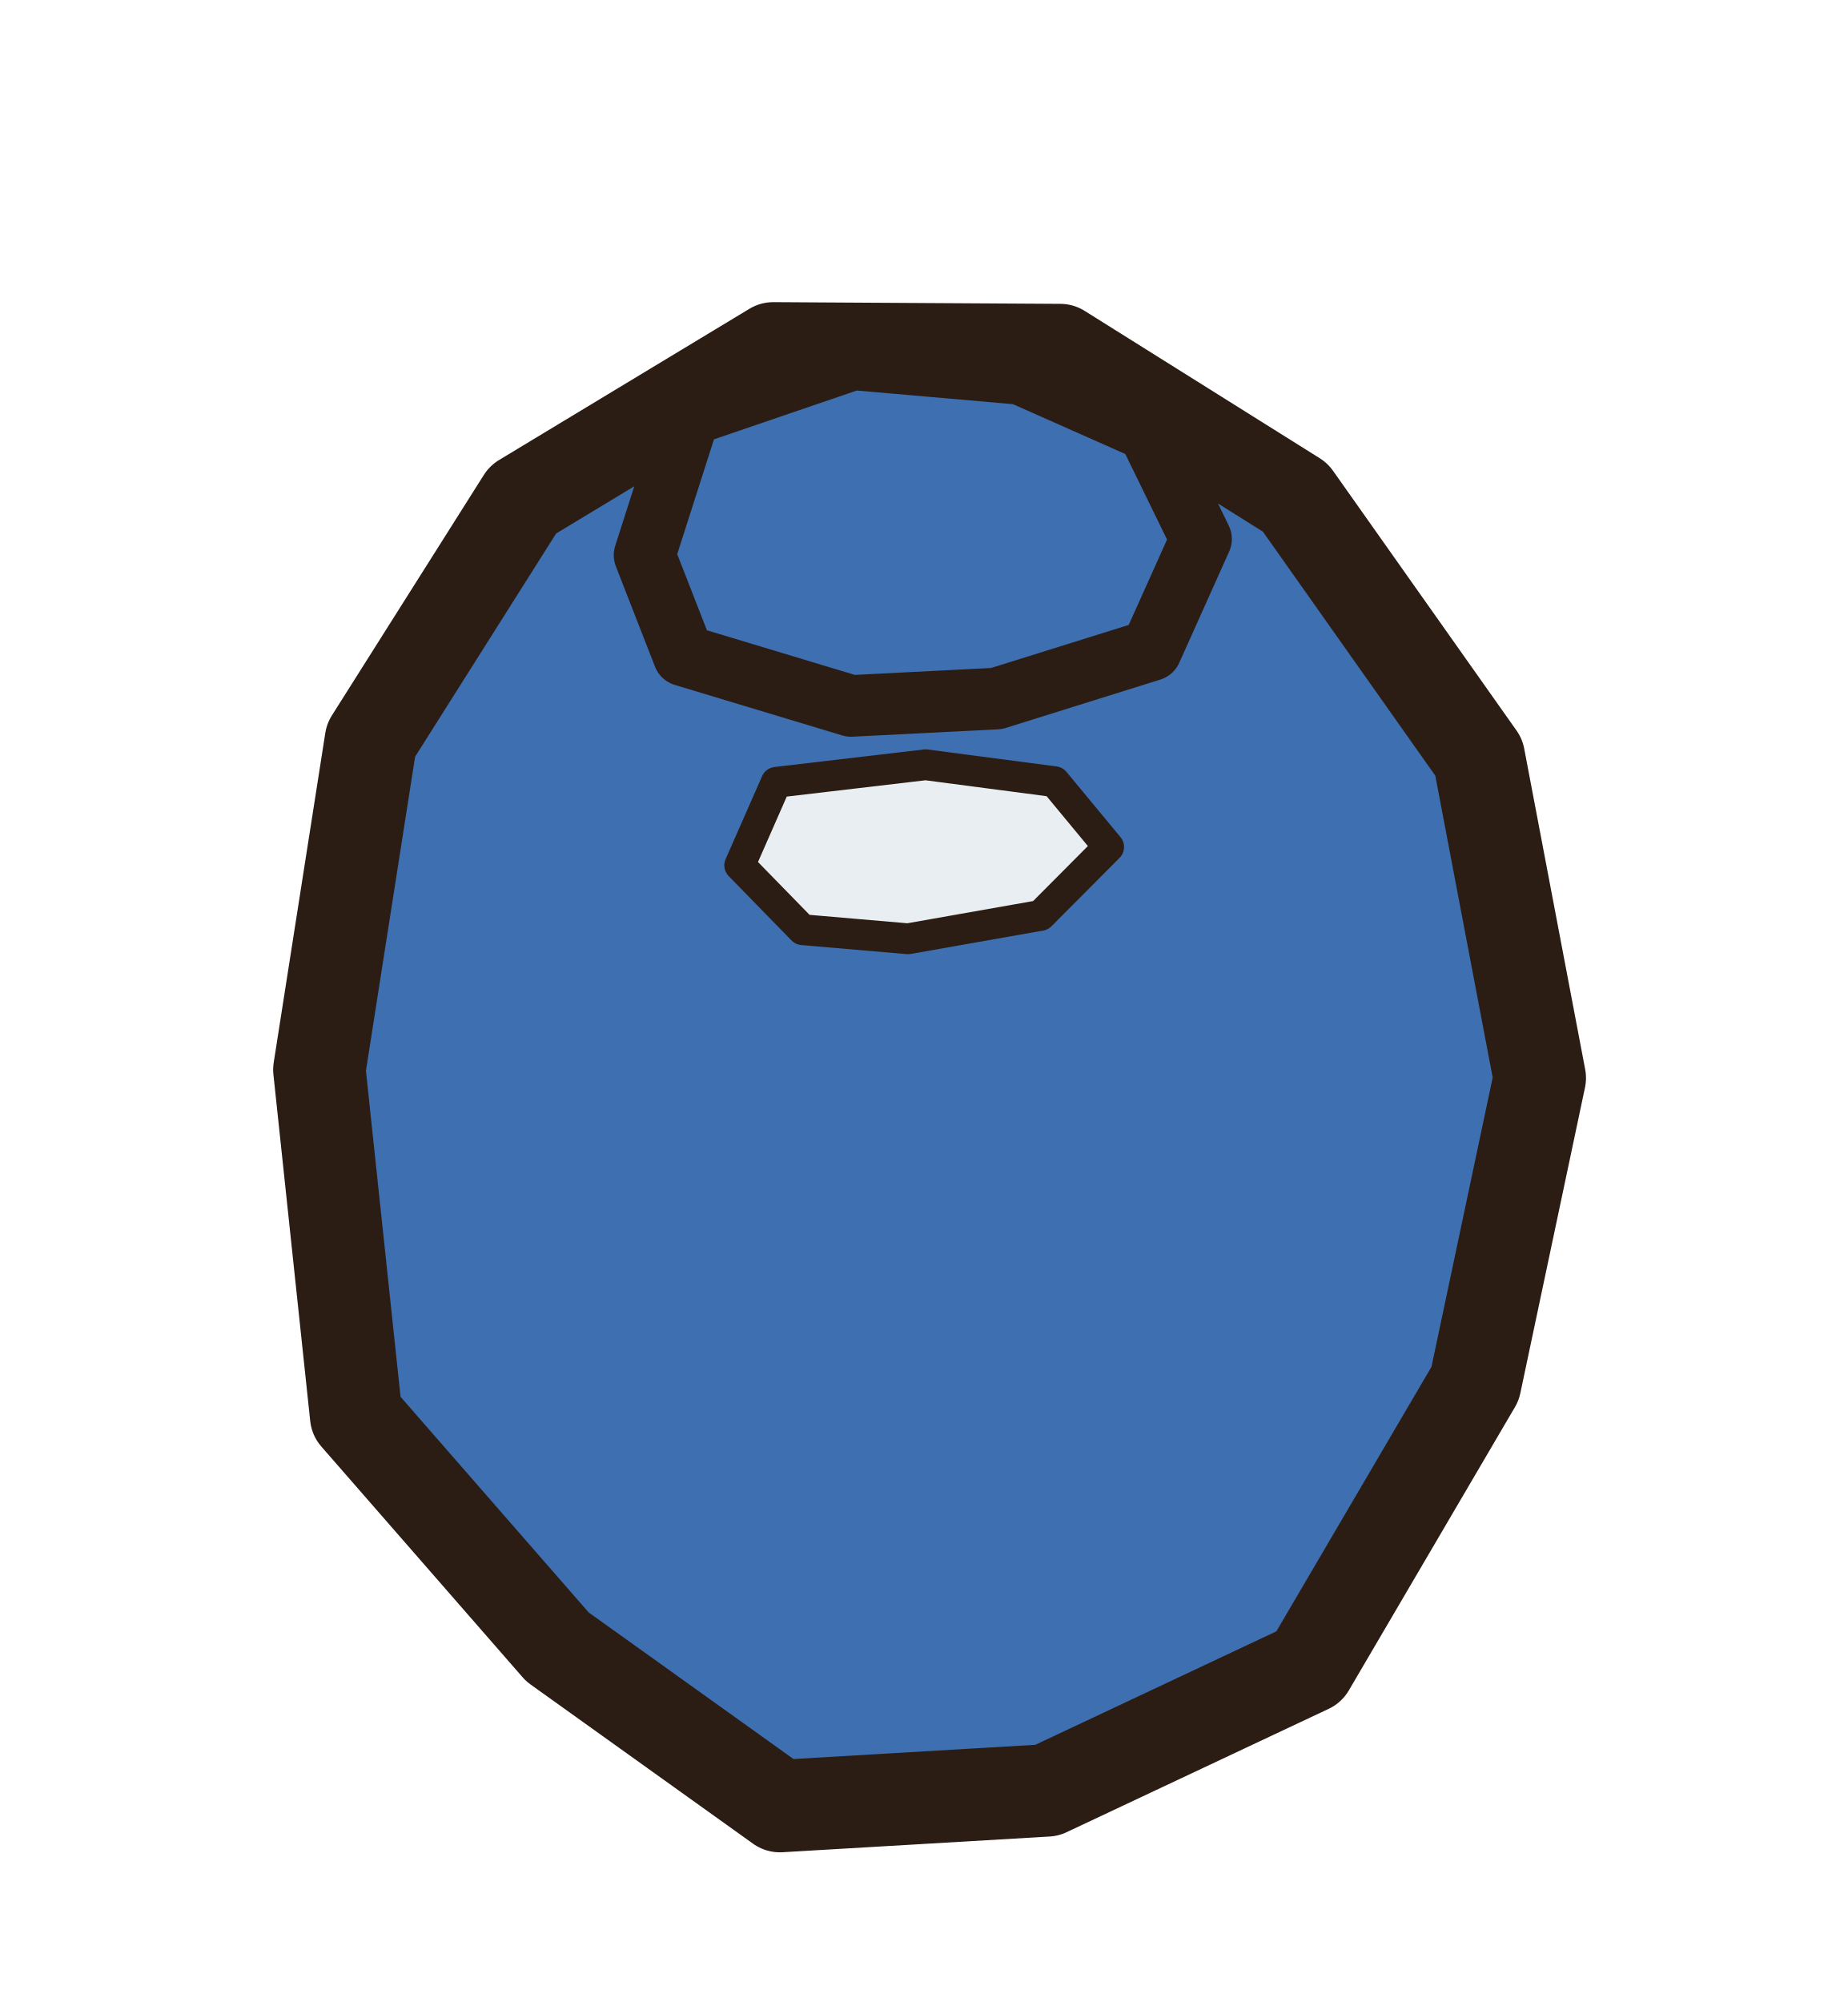
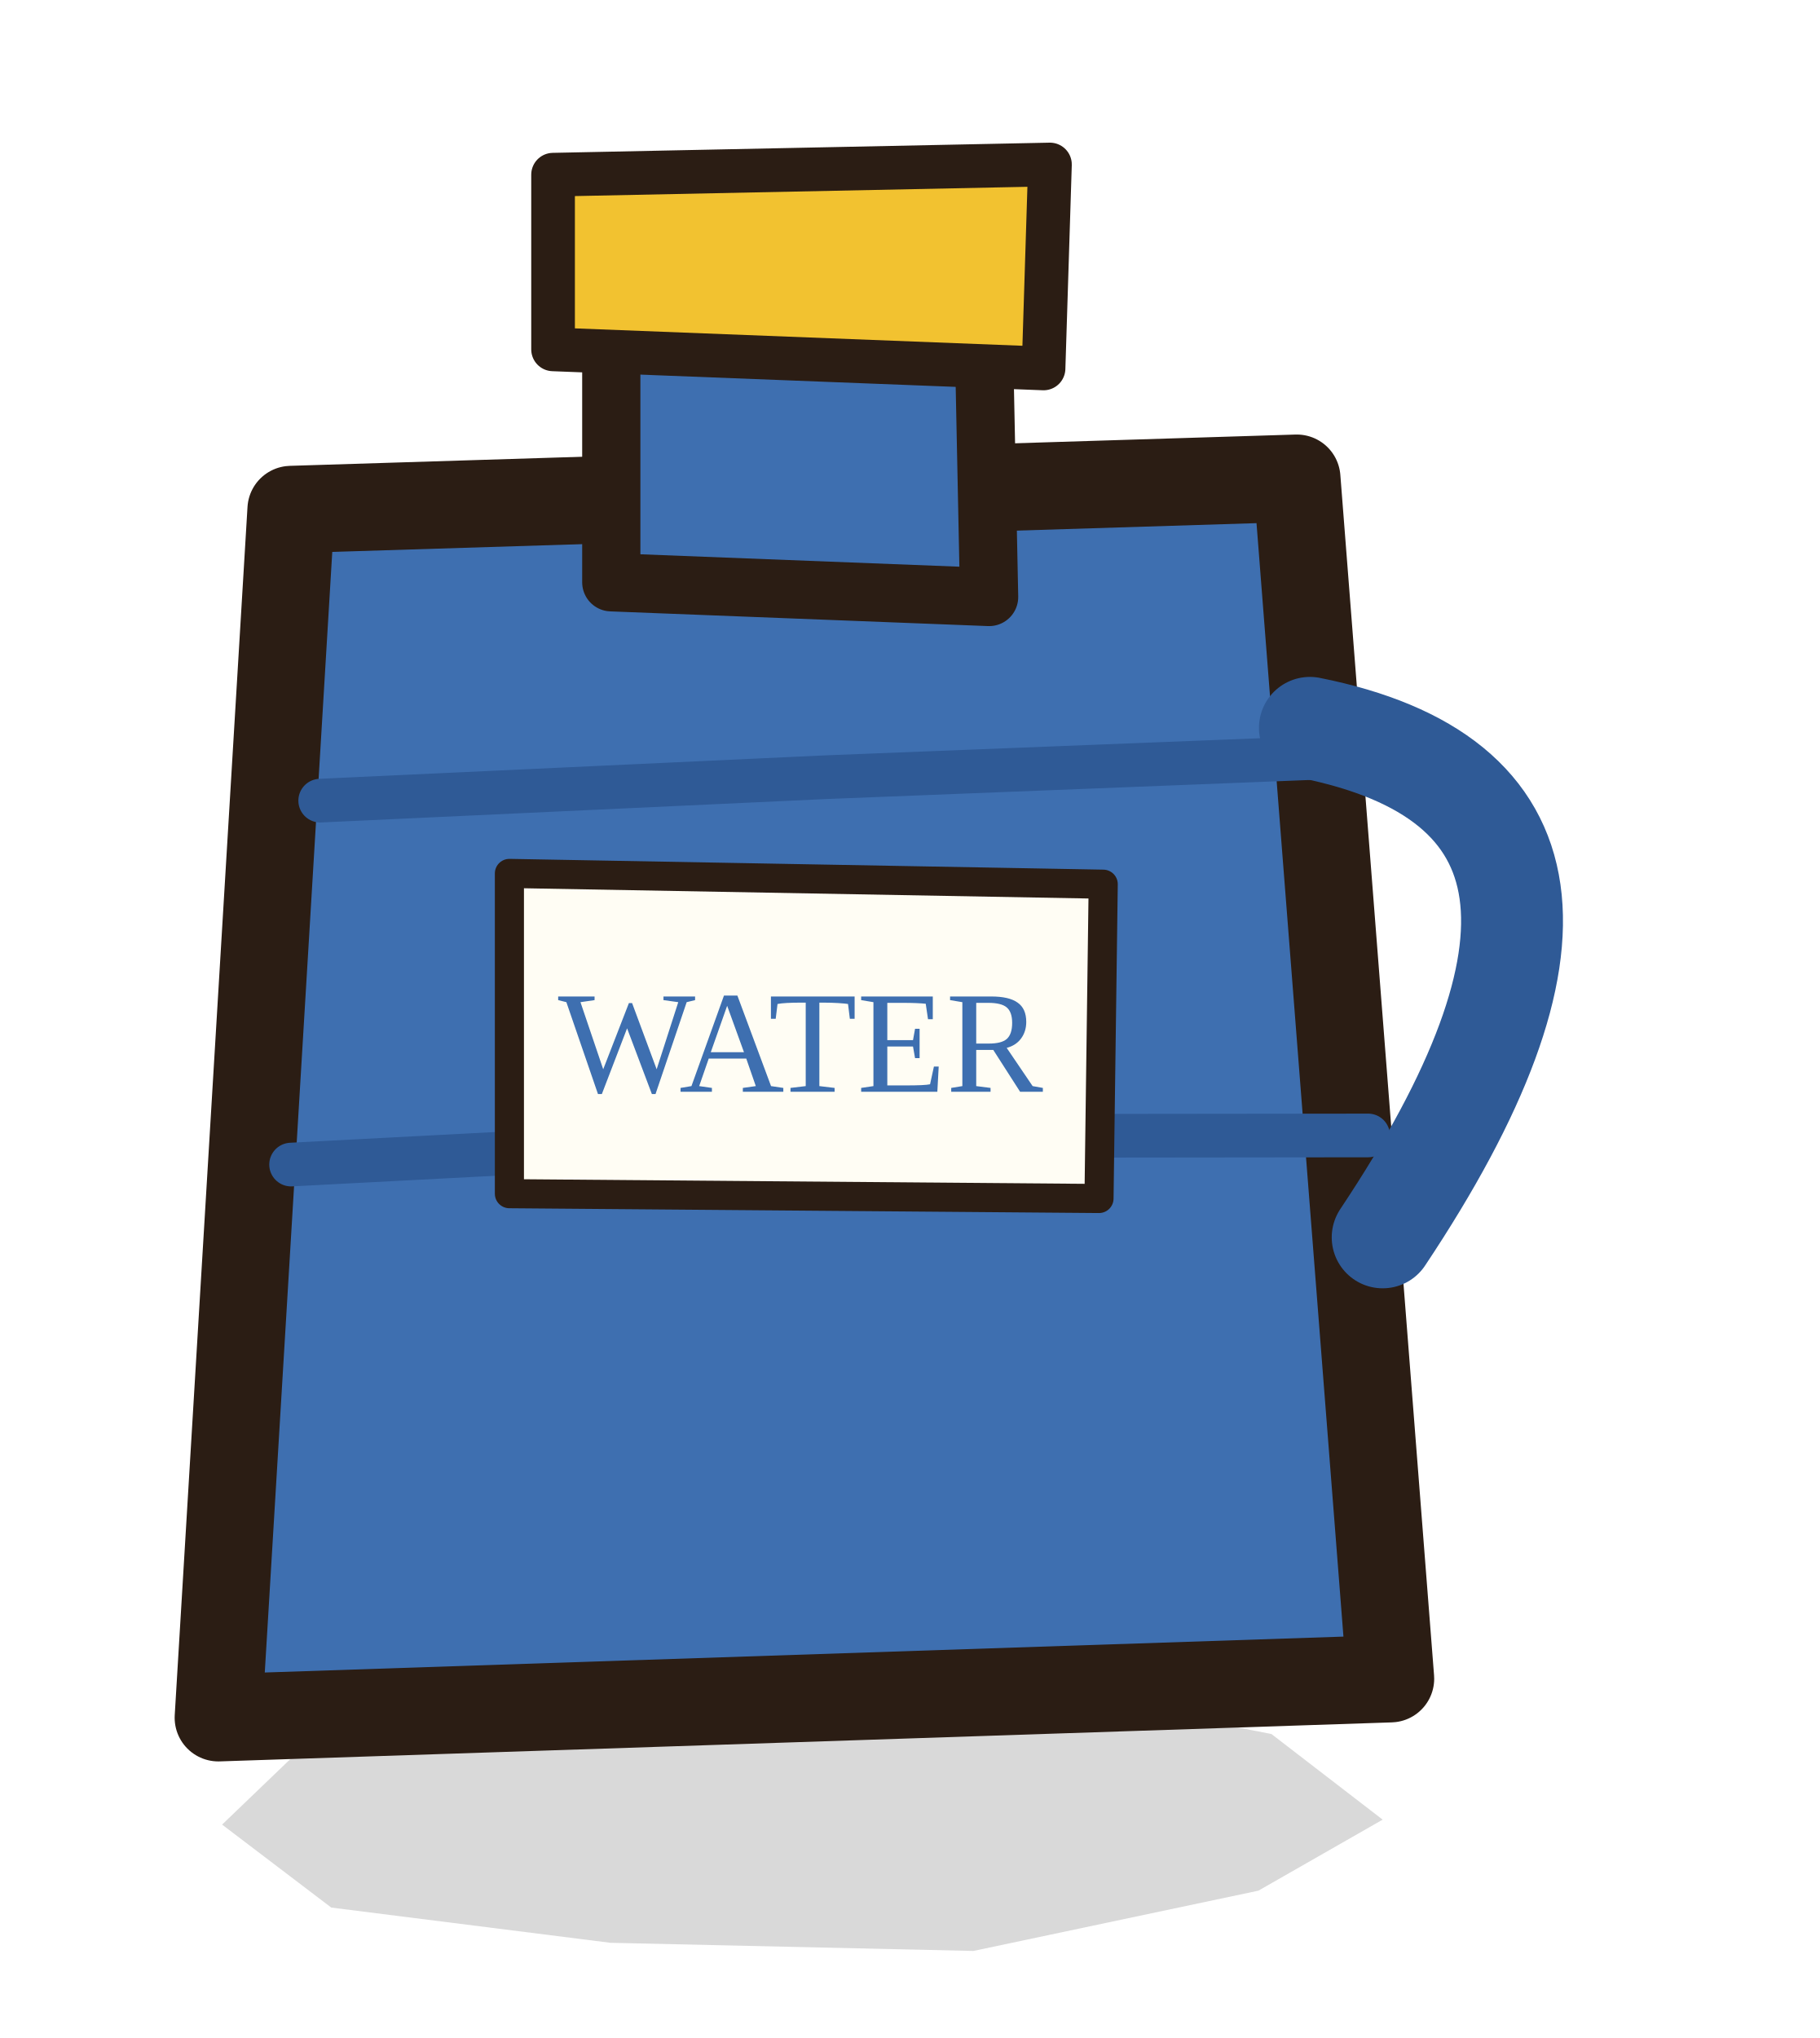
- <svg xmlns="http://www.w3.org/2000/svg" width="120" height="130" viewBox="0 0 120 130">
+ <svg xmlns="http://www.w3.org/2000/svg" width="125" height="140" viewBox="0 0 125 140">
  <g>
-     <path d="M 100.00 70.00 L 95.80 89.85 L 85.01 108.25 L 67.99 116.26 L 50.65 117.28 L 36.20 106.94 L 23.13 91.96 L 20.74 69.46 L 24.09 48.06 L 33.96 32.44 L 50.22 22.62 L 68.85 22.73 L 84.12 32.30 L 96.04 49.17 Z" fill="#3E6FB0" stroke="#2B1D14" stroke-width="6" stroke-linejoin="round" stroke-linecap="round" />
-     <path d="M 78.00 35.00 L 74.76 42.22 L 64.72 45.36 L 55.27 45.84 L 44.40 42.56 L 41.86 36.05 L 44.77 26.96 L 55.40 23.33 L 66.29 24.28 L 74.56 27.95 Z" fill="#3E6FB0" stroke="#2B1D14" stroke-width="4" stroke-linejoin="round" stroke-linecap="round" />
-     <path d="M 72.00 55.00 L 67.58 59.44 L 58.97 60.96 L 52.12 60.37 L 48.04 56.19 L 50.41 50.80 L 60.11 49.66 L 68.49 50.76 Z" fill="#E8EEF2" stroke="#2B1D14" stroke-width="2" stroke-linejoin="round" stroke-linecap="round" />
+     <path d="M 95.00 125.00 L 86.46 129.88 L 66.88 134.02 L 41.94 133.46 L 22.76 131.04 L 15.26 125.34 L 22.00 118.87 L 41.64 114.87 L 66.40 114.99 L 87.36 119.12 Z" fill="#000000" stroke="none" stroke-width="0" stroke-linejoin="round" stroke-linecap="round" opacity="0.15" />
+     <path d="M 20.00 35.00 L 89.10 32.85 L 95.54 115.32 L 15.00 118.00 Z" fill="#3E6FB0" stroke="#2B1D14" stroke-width="6" stroke-linejoin="round" stroke-linecap="round" />
+     <path d="M 22.00 55.00 L 56.73 53.39 L 92.00 52.00" fill="none" stroke="#2F5A96" stroke-width="3" stroke-linecap="round" />
+     <path d="M 20.00 80.00 L 57.51 78.04 L 94.00 78.00" fill="none" stroke="#2F5A96" stroke-width="3" stroke-linecap="round" />
+     <path d="M 42.00 18.00 L 67.46 16.64 L 67.96 41.01 L 42.00 40.00 Z" fill="#3E6FB0" stroke="#2B1D14" stroke-width="4" stroke-linejoin="round" stroke-linecap="round" />
+     <path d="M 38.00 12.00 L 72.14 11.30 L 71.70 25.31 L 38.00 24.00 Z" fill="#F2C230" stroke="#2B1D14" stroke-width="3" stroke-linejoin="round" stroke-linecap="round" />
+     <path d="M 90 50 Q 115 55 95 85" fill="none" stroke="#2F5A96" stroke-width="7" stroke-linecap="round" />
+     <path d="M 35.00 60.00 L 75.80 60.74 L 75.51 82.33 L 35.00 82.00 Z" fill="#FFFDF4" stroke="#2B1D14" stroke-width="2" stroke-linejoin="round" stroke-linecap="round" />
+     <text x="55" y="75" text-anchor="middle" font-size="10" fill="#3E6FB0">WATER</text>
  </g>
</svg>
